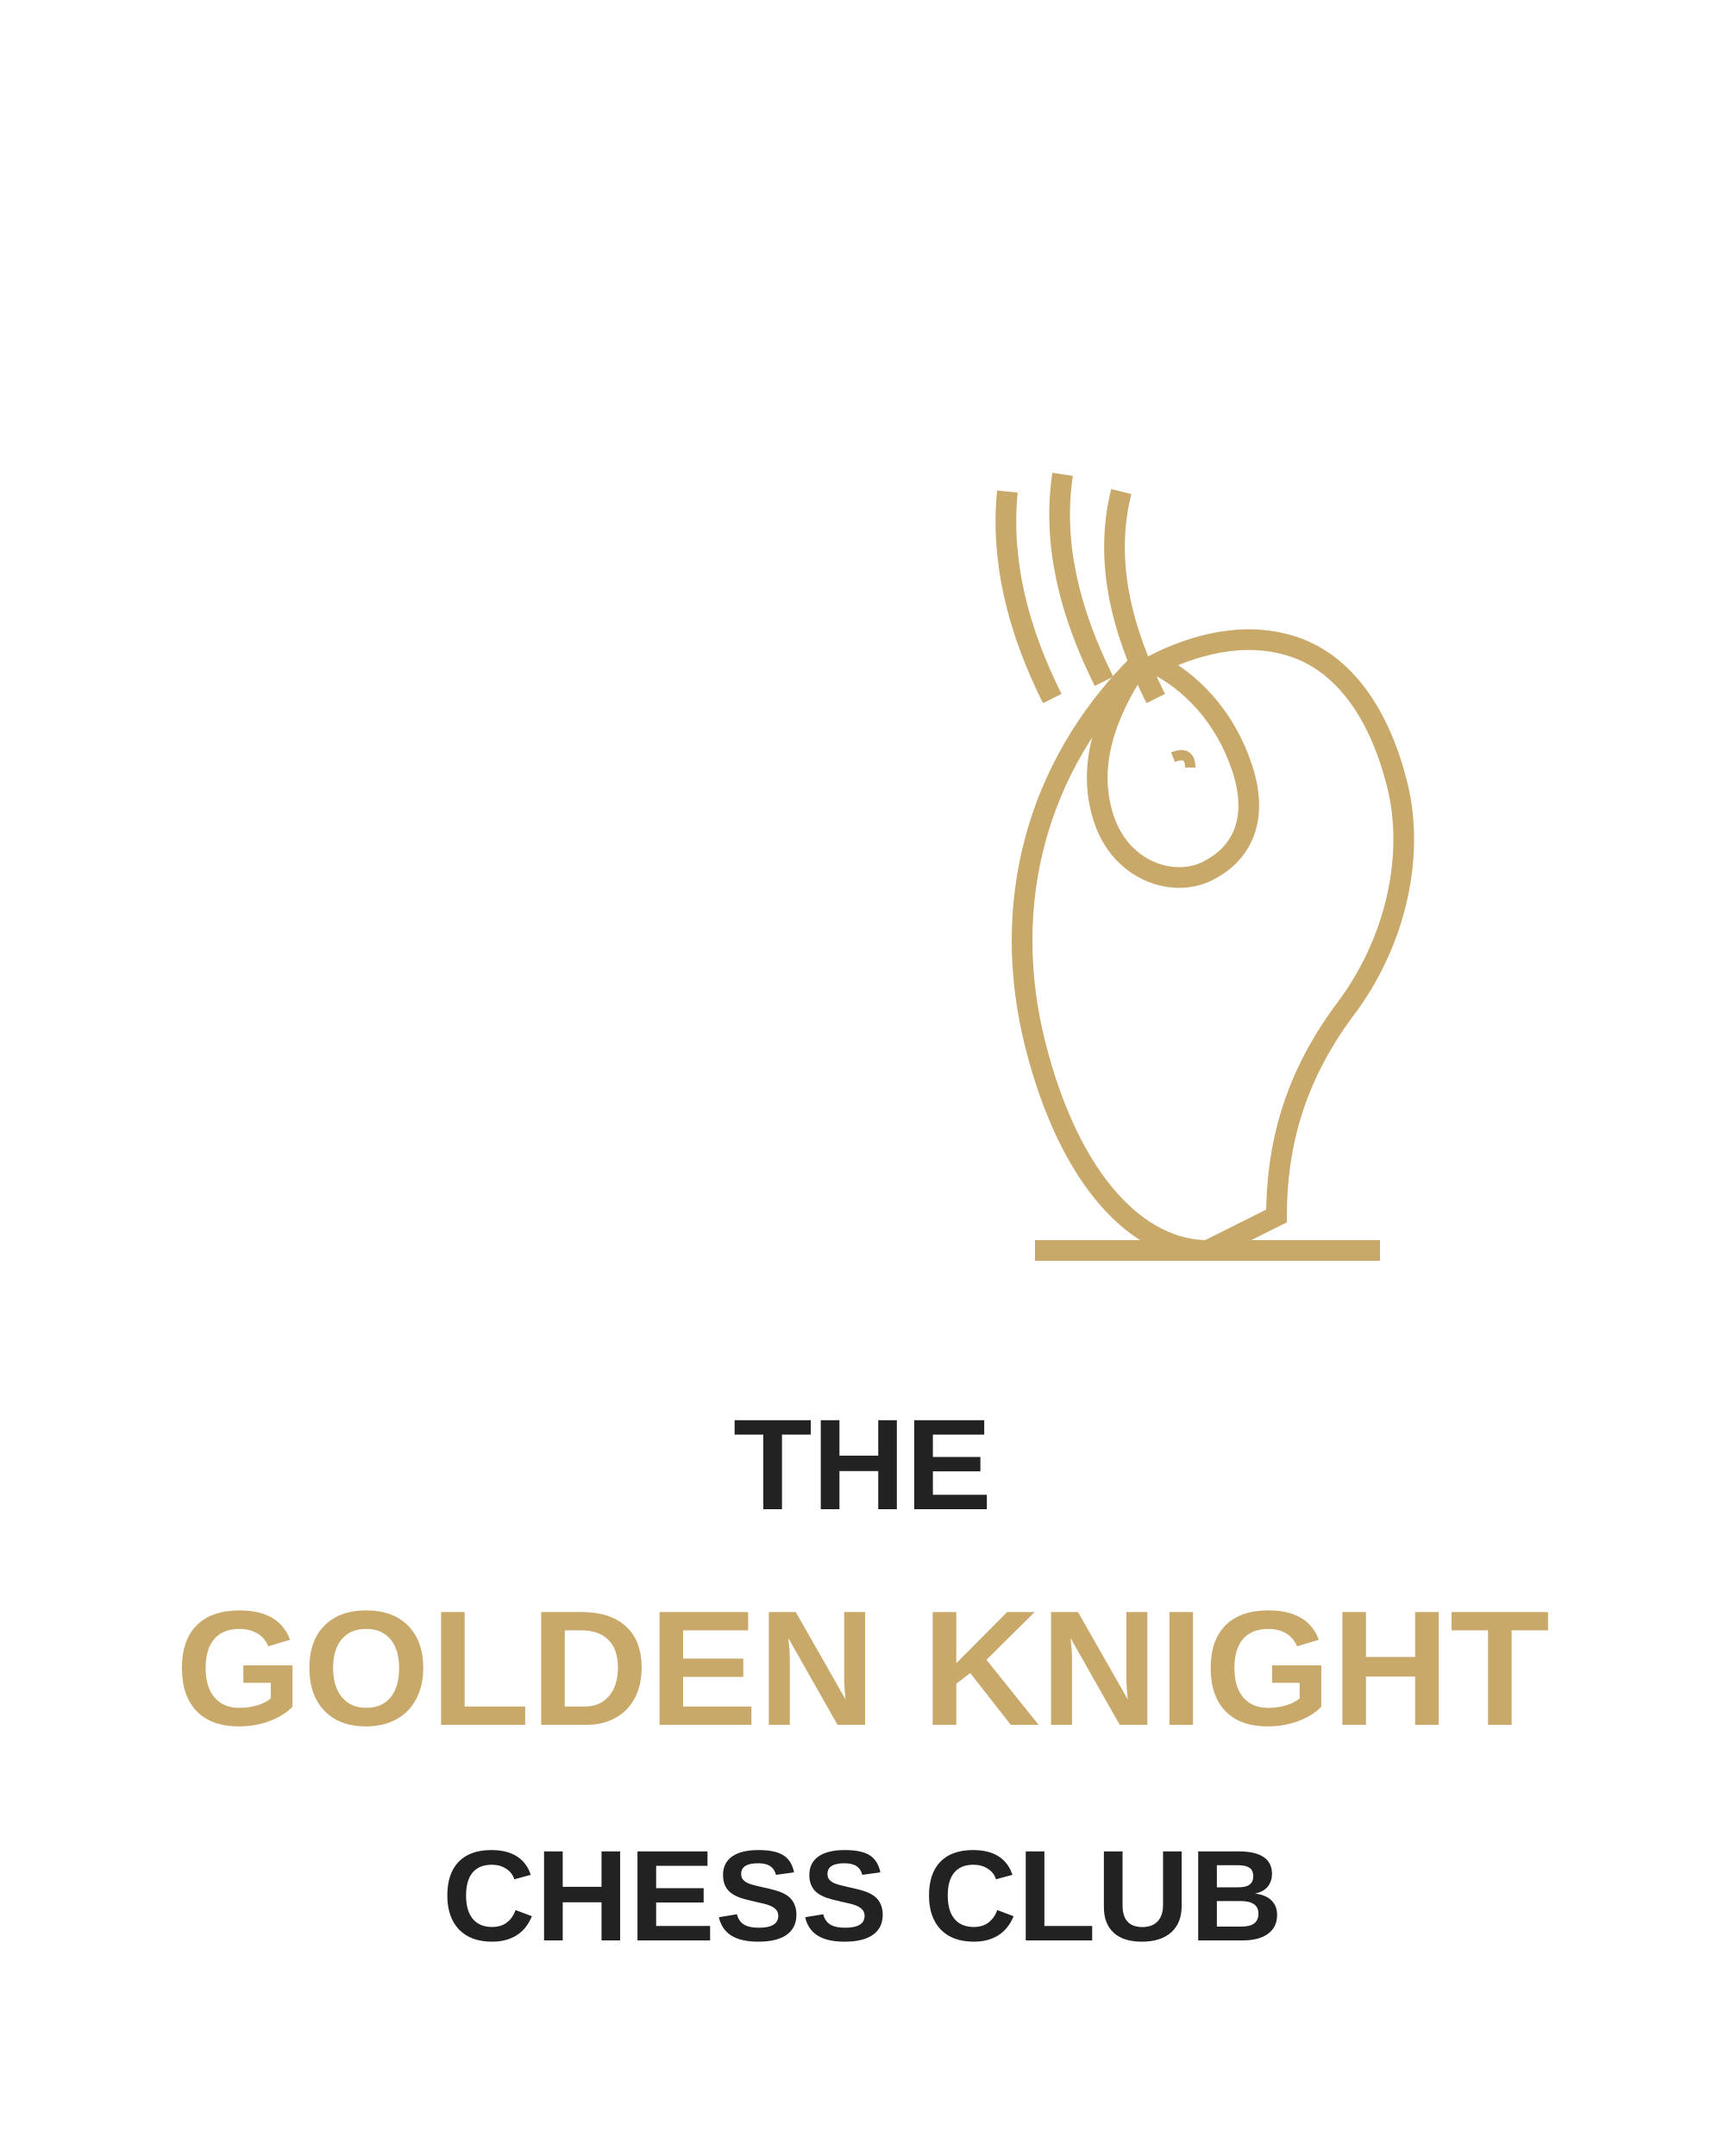
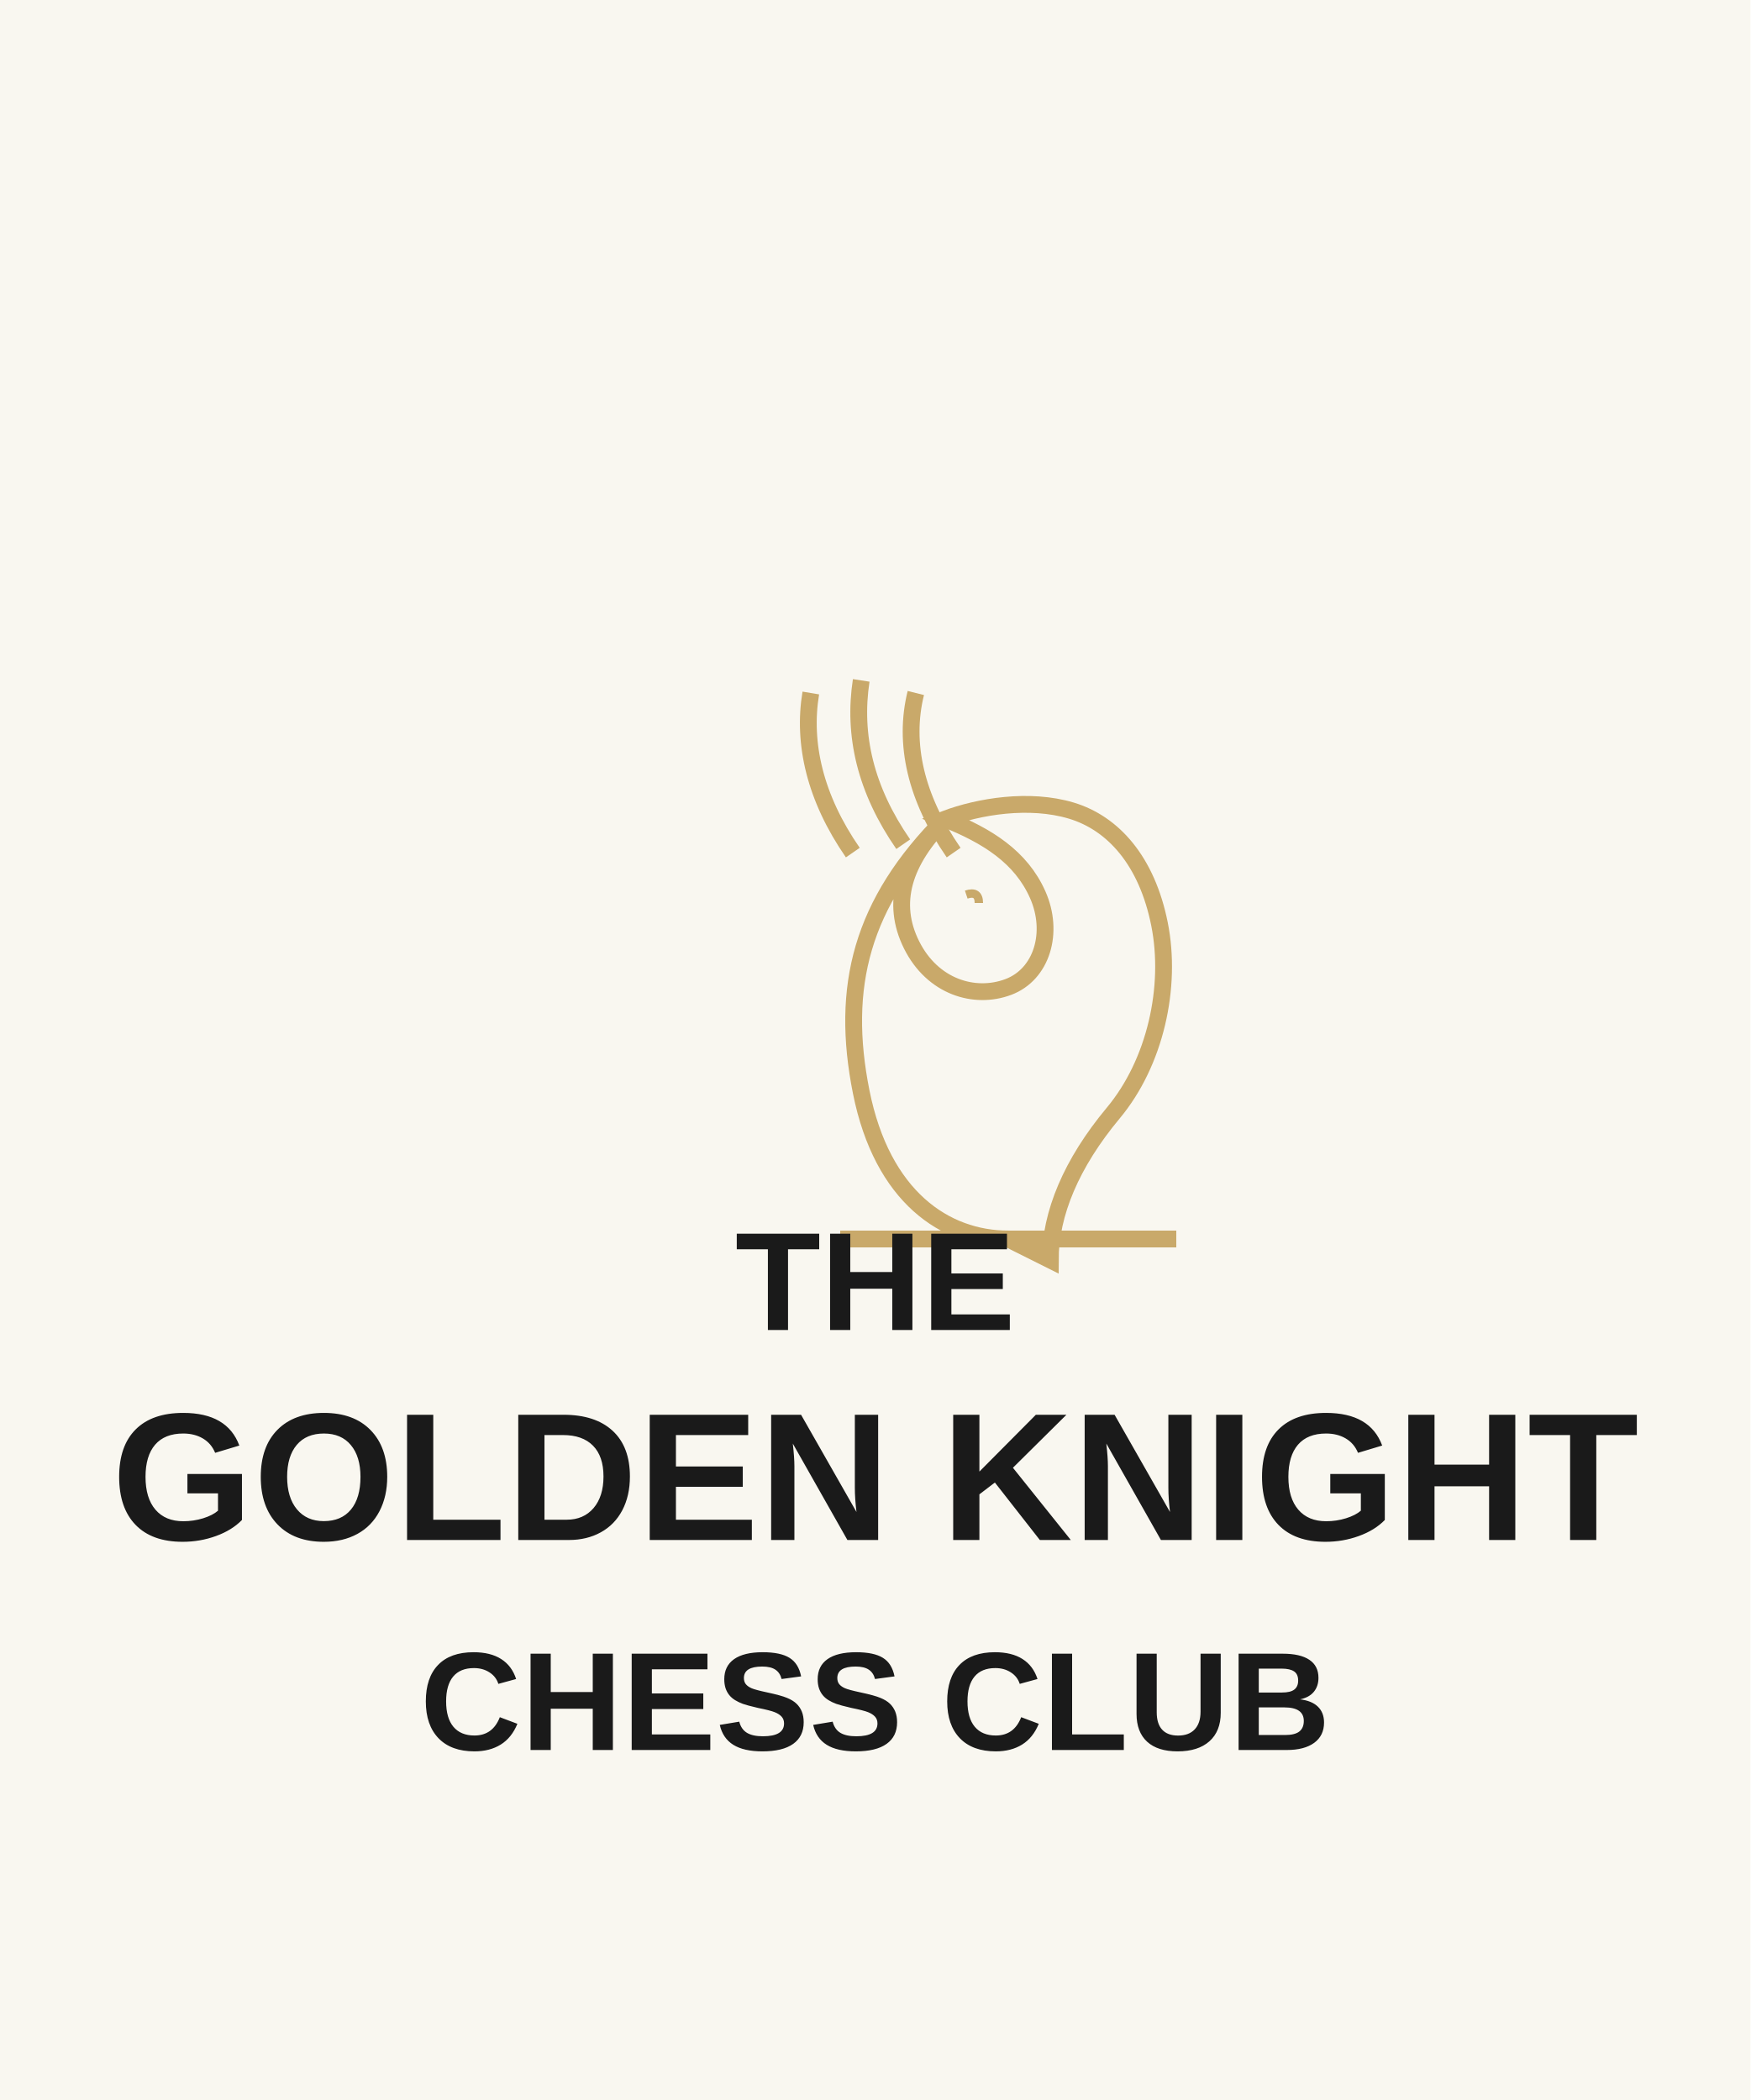
- <svg xmlns="http://www.w3.org/2000/svg" width="400" height="500" viewBox="0 0 400 500" fill="none">
-   <g transform="translate(120, 50) scale(0.8)">
-     <path d="M200 300             C180 300, 160 280, 150 240            C140 200, 150 160, 180 130            C170 145, 165 160, 170 175            C175 190, 190 195, 200 190            C210 185, 215 175, 210 160            C205 145, 195 135, 185 130            C195 125, 210 120, 225 125            C240 130, 250 145, 255 165            C260 185, 255 210, 240 230            C225 250, 220 270, 220 290            L200 300Z" stroke="#C9A96A" stroke-width="6" fill="none" />
-     <path d="M185 140             C175 120, 170 100, 175 80" stroke="#C9A96A" stroke-width="6" fill="none" />
-     <path d="M170 135            C160 115, 155 95, 158 75" stroke="#C9A96A" stroke-width="6" fill="none" />
-     <path d="M155 140            C145 120, 140 100, 142 80" stroke="#C9A96A" stroke-width="6" fill="none" />
-     <line x1="150" y1="300" x2="250" y2="300" stroke="#C9A96A" stroke-width="6" />
-     <path d="M195 160 Q195 155, 190 157" stroke="#C9A96A" stroke-width="3" fill="none" />
+ <svg xmlns="http://www.w3.org/2000/svg" width="500" height="600" viewBox="0 0 500 600" fill="none">
+   <rect width="500" height="600" fill="#F9F7F0" />
+   <g transform="translate(150, 150) scale(1.2)">
+     <path d="M115 170             C100 170, 85 160, 80 135            C75 110, 80 90, 100 70            C90 80, 87 90, 92 100            C97 110, 107 113, 115 110            C123 107, 126 97, 122 88            C118 79, 110 74, 100 70            C108 67, 120 65, 130 68            C140 71, 148 80, 151 95            C154 110, 150 128, 140 140            C130 152, 125 164, 125 175            L115 170Z" stroke="#C9A96A" stroke-width="4" fill="none" />
+     <path d="M102 78               C93 65, 90 52, 93 40" stroke="#C9A96A" stroke-width="4" fill="none" />
+     <path d="M90 76              C81 63, 78 50, 80 37" stroke="#C9A96A" stroke-width="4" fill="none" />
+     <path d="M78 78              C69 65, 66 52, 68 40" stroke="#C9A96A" stroke-width="4" fill="none" />
+     <line x1="75" y1="170" x2="155" y2="170" stroke="#C9A96A" stroke-width="4" />
+     <path d="M108 90 Q108 87, 105 88" stroke="#C9A96A" stroke-width="2" fill="none" />
  </g>
-   <text x="200" y="350" fill="#222222" font-family="Arial, sans-serif" font-size="30" font-weight="600" text-anchor="middle">THE</text>
-   <text x="200" y="400" fill="#C9A96A" font-family="Arial, sans-serif" font-size="38" font-weight="bold" text-anchor="middle">GOLDEN KNIGHT</text>
-   <text x="200" y="450" fill="#222222" font-family="Arial, sans-serif" font-size="30" font-weight="600" text-anchor="middle">CHESS CLUB</text>
+   <text x="250" y="380" fill="#1A1A1A" font-family="Arial, sans-serif" font-size="40" font-weight="600" text-anchor="middle">THE</text>
+   <text x="250" y="440" fill="#1A1A1A" font-family="Arial, sans-serif" font-size="52" font-weight="bold" text-anchor="middle">GOLDEN KNIGHT</text>
+   <text x="250" y="500" fill="#1A1A1A" font-family="Arial, sans-serif" font-size="40" font-weight="600" text-anchor="middle">CHESS CLUB</text>
</svg>
